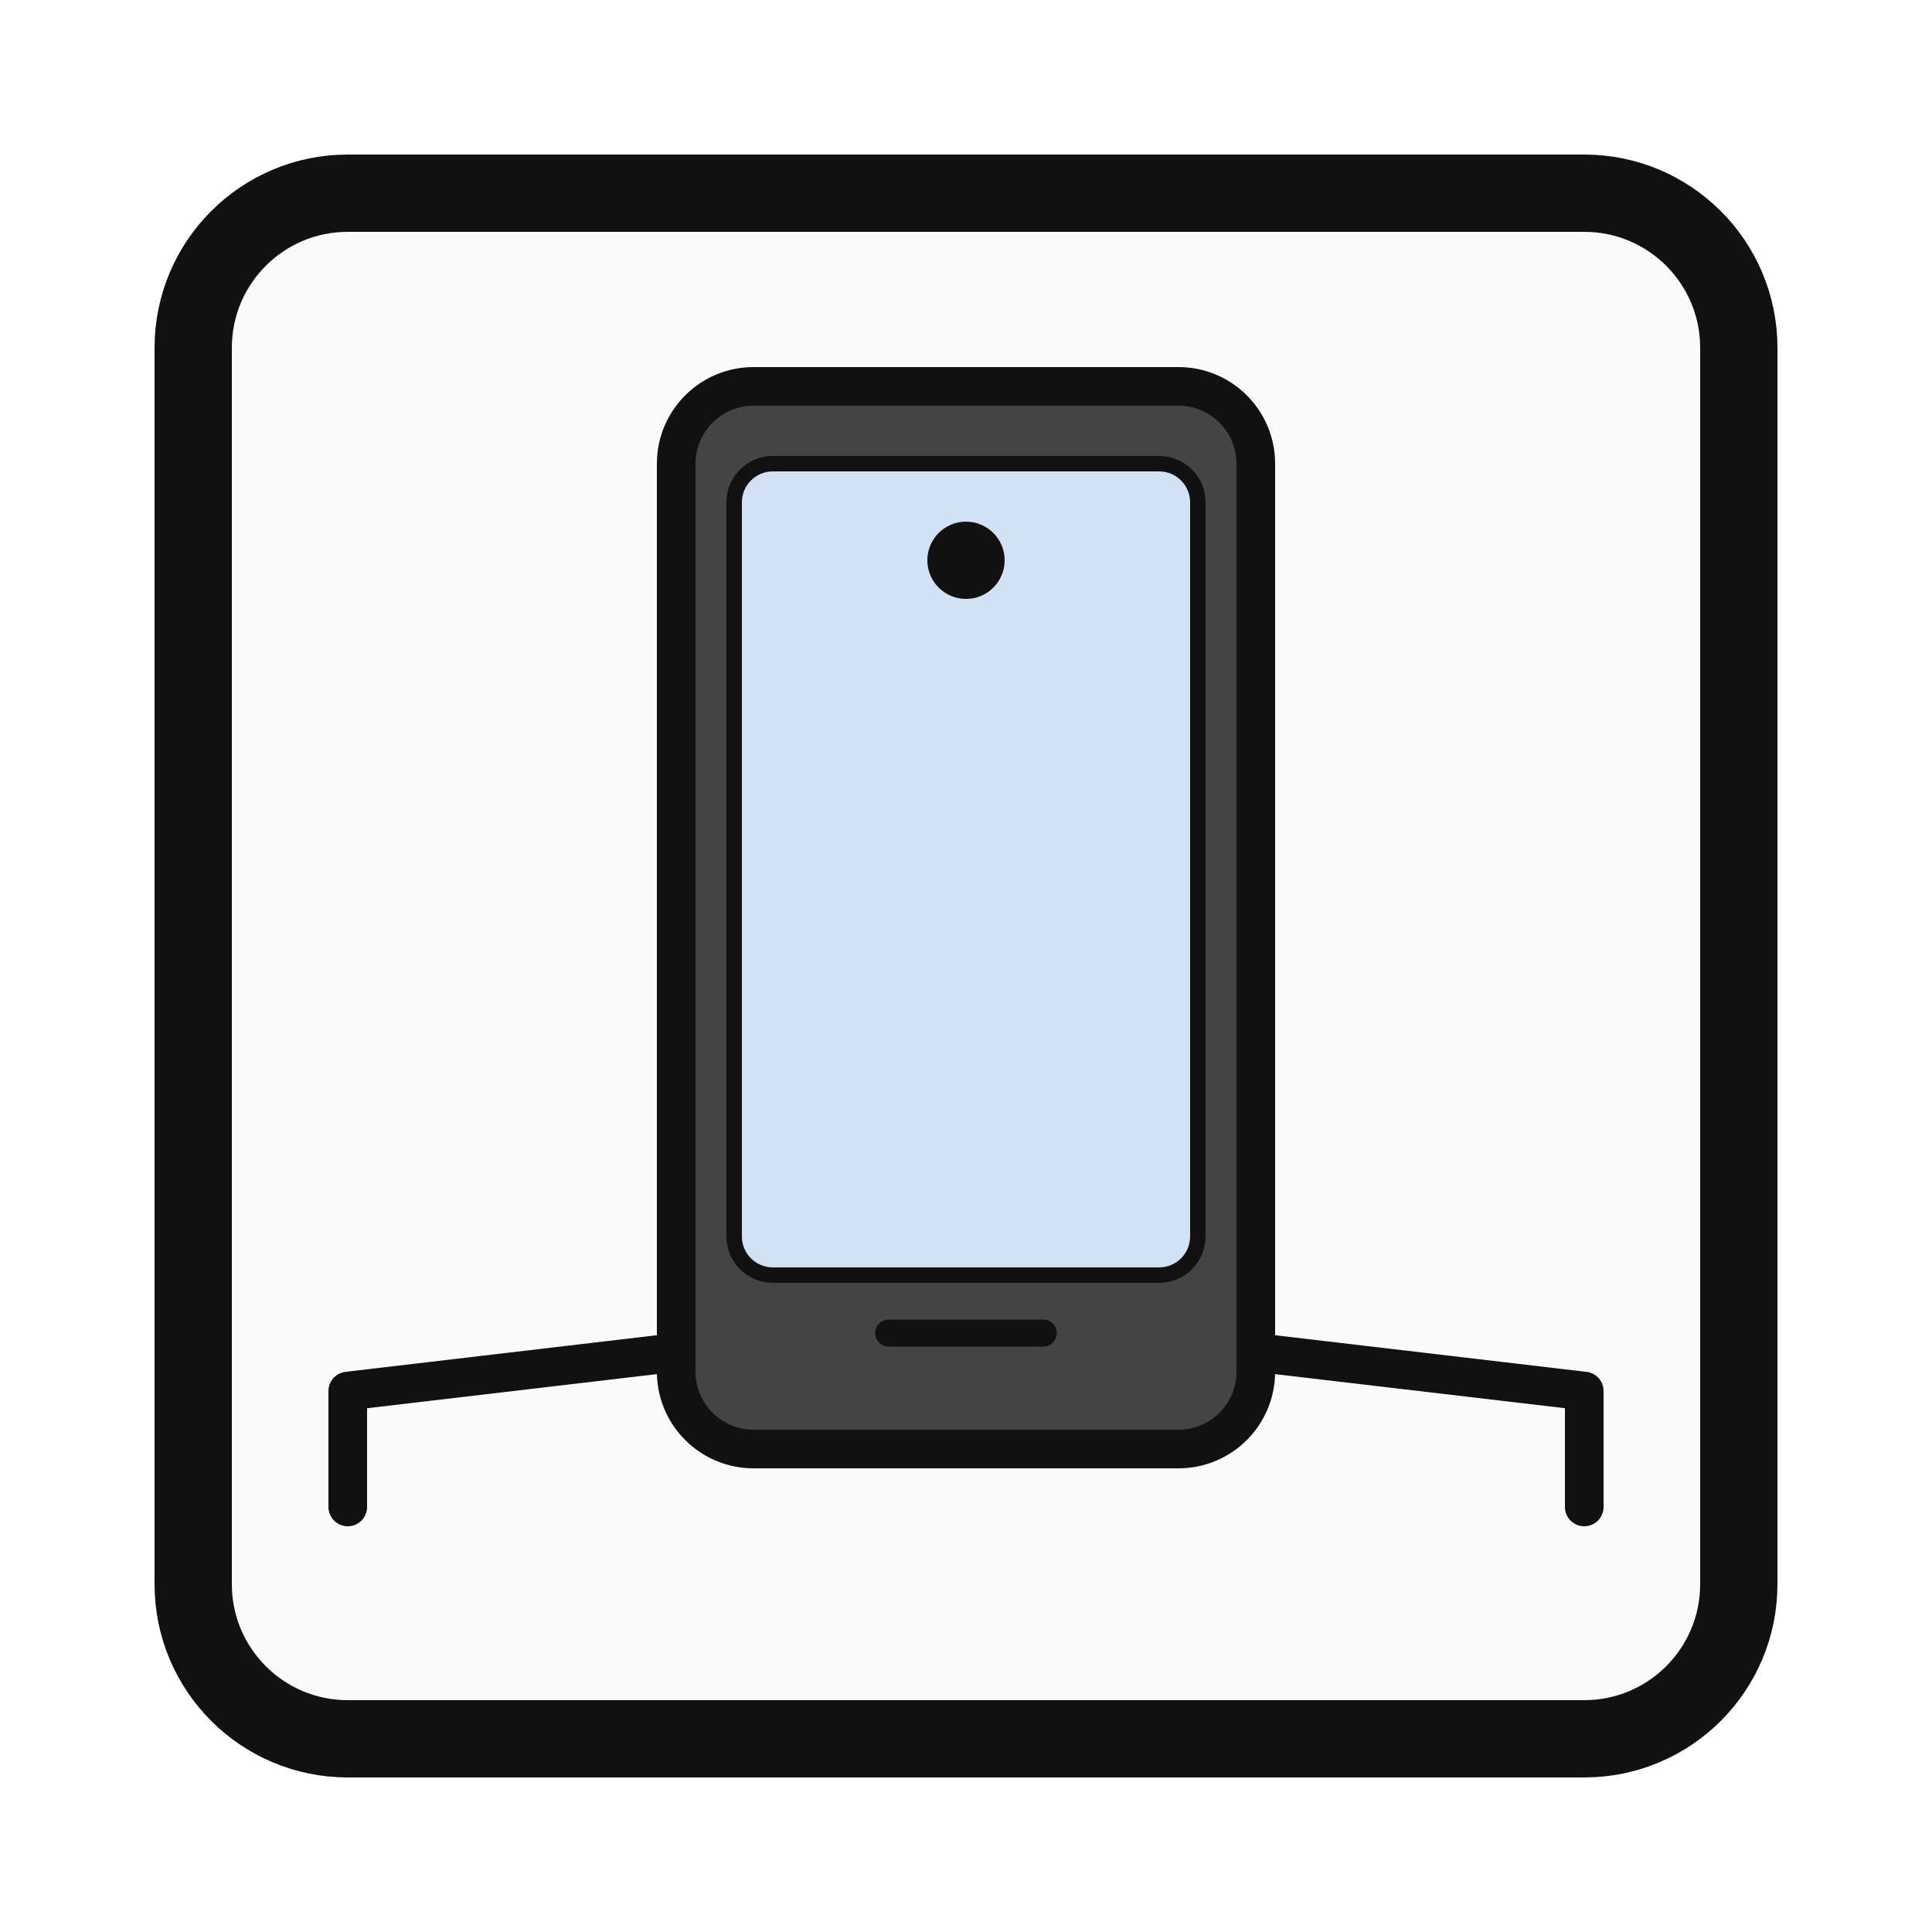
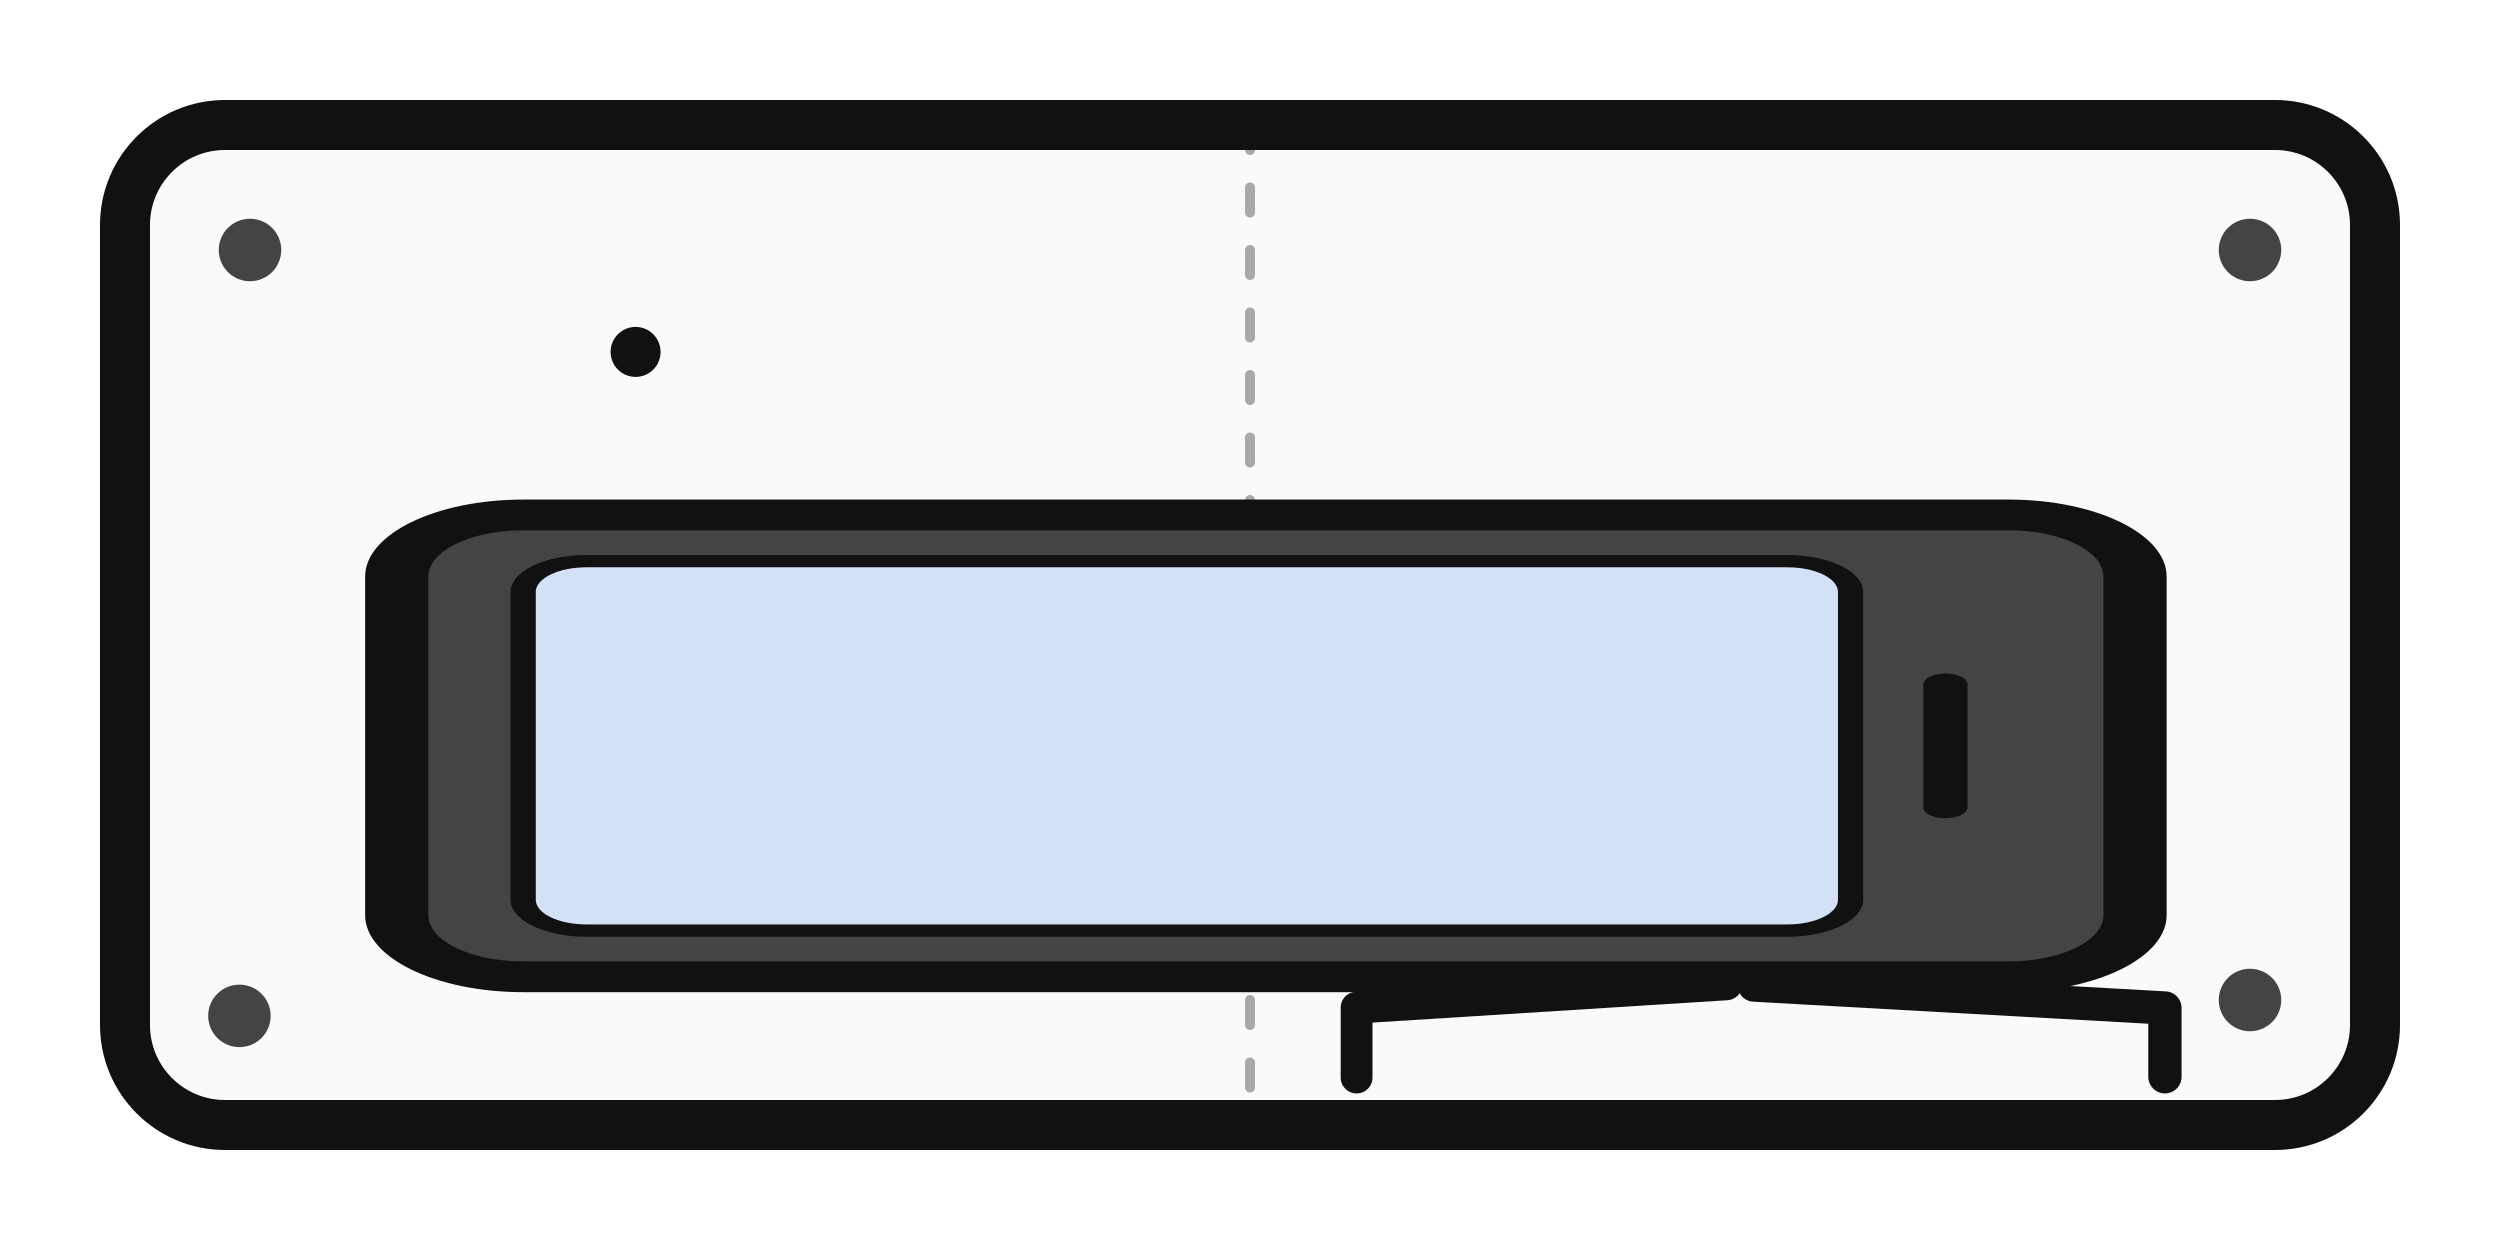
- <svg xmlns="http://www.w3.org/2000/svg" viewBox="0 0 100 100" width="100%" height="100%" preserveAspectRatio="xMidYMid meet" fill="none" stroke="#111111" stroke-linecap="round" stroke-linejoin="round" font-family="-apple-system, BlinkMacSystemFont, 'Segoe UI', Roboto, sans-serif">
-   <rect x="10" y="10" width="80" height="80" rx="8" ry="8" fill="#fafafa" stroke="#111111" stroke-width="4" />
-   <rect x="35.0" y="20" width="30" height="55" rx="4" fill="#444444" stroke="#111111" stroke-width="2" />
-   <rect x="38.0" y="24" width="24" height="42" rx="2" fill="#d2e1f5" stroke="#111111" stroke-width="0.8" />
-   <circle cx="50.0" cy="29" r="2" fill="#111111" stroke="none" />
-   <line x1="46.0" y1="69" x2="54.0" y2="69" stroke="#111111" stroke-width="1.4" />
-   <path d="M 35.0 70.0 L 18 72.0 L 18 78" fill="none" stroke="#111111" stroke-width="2" />
-   <path d="M 65.0 70.0 L 82 72.0 L 82 78" fill="none" stroke="#111111" stroke-width="2" />
+ <svg xmlns="http://www.w3.org/2000/svg" viewBox="0 0 200 100" width="100%" height="100%" preserveAspectRatio="xMidYMid meet" fill="none" stroke="#111111" stroke-linecap="round" stroke-linejoin="round" font-family="-apple-system, BlinkMacSystemFont, 'Segoe UI', Roboto, sans-serif" version="1.1" id="svg1960">
+   <defs id="defs1964" />
+   <rect x="10" y="10" width="180" height="80" rx="8" ry="8" fill="#fafafa" stroke="#111111" stroke-width="4" id="rect1948" />
+   <line x1="100" y1="10" x2="100" y2="90" stroke="#111111" stroke-width="0.8" stroke-dasharray="2 3" opacity="0.35" id="line1950" />
+   <circle cx="20" cy="20" r="2.5" fill="#444444" stroke="none" id="circle1952" />
+   <circle cx="180" cy="20" r="2.5" fill="#444444" stroke="none" id="circle1954" />
+   <circle cx="19.153" cy="81.271" r="2.5" fill="#444444" stroke="none" id="circle1956" />
+   <circle cx="180" cy="80" r="2.5" fill="#444444" stroke="none" id="circle1958" />
+   <circle cx="50.847" cy="28.153" r="2" fill="#111111" stroke="none" id="circle1817" />
+   <g id="g2138" transform="matrix(0,-1.231513,2.528437,0,222.229,136.8999)">
+     <rect x="47.712" y="-75.339" width="30" height="55" rx="4" fill="#444444" stroke="#111111" stroke-width="2" id="rect1813" />
+     <rect x="50.712" y="-71.339" width="24" height="42" rx="2" fill="#d2e1f5" stroke="#111111" stroke-width="0.8" id="rect1815" />
+     <line x1="58.712" y1="-26.339" x2="66.712" y2="-26.339" stroke="#111111" stroke-width="1.4" id="line1819" />
+   </g>
+   <path d="m 138.116,78.748 -29.589,1.863 v 5.59" fill="none" stroke="#111111" stroke-width="2.547" id="path1821" />
+   <path d="m 140.332,78.806 32.862,1.834 v 5.503" fill="none" stroke="#111111" stroke-width="2.663" id="path1823" />
</svg>
